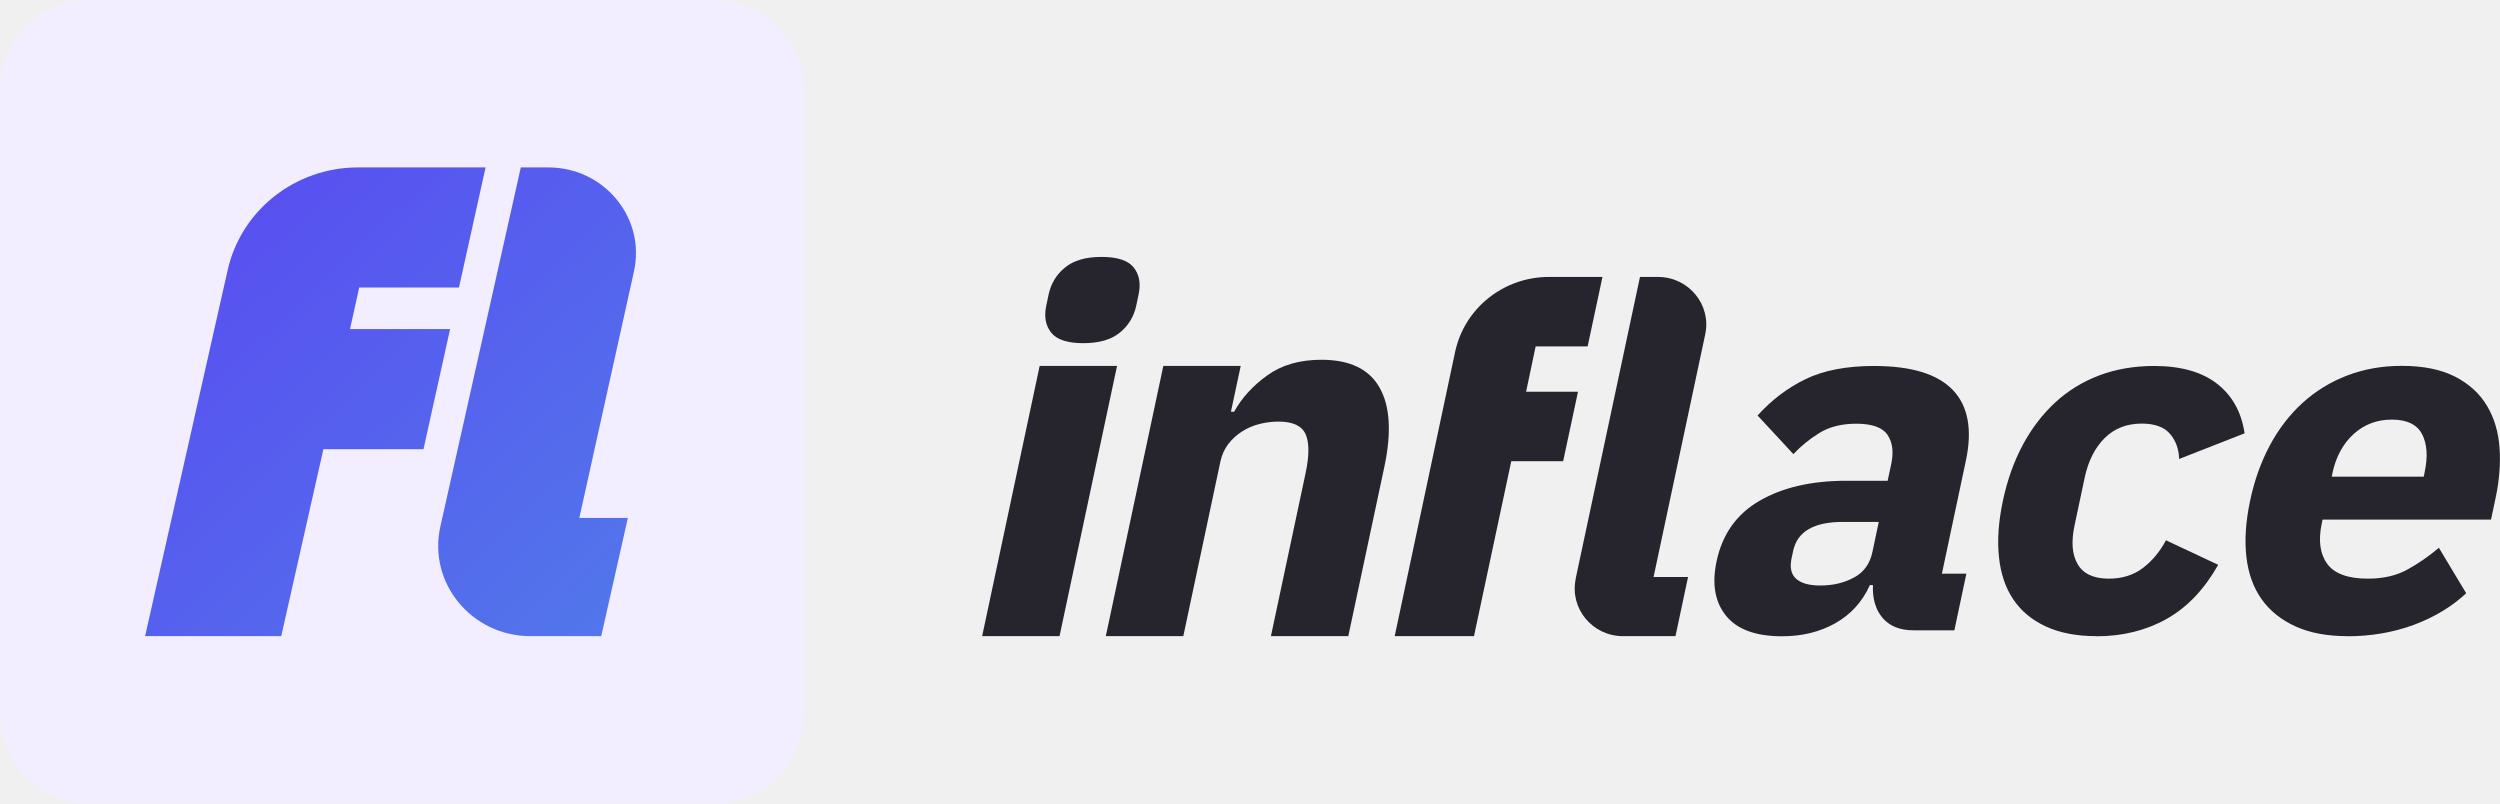
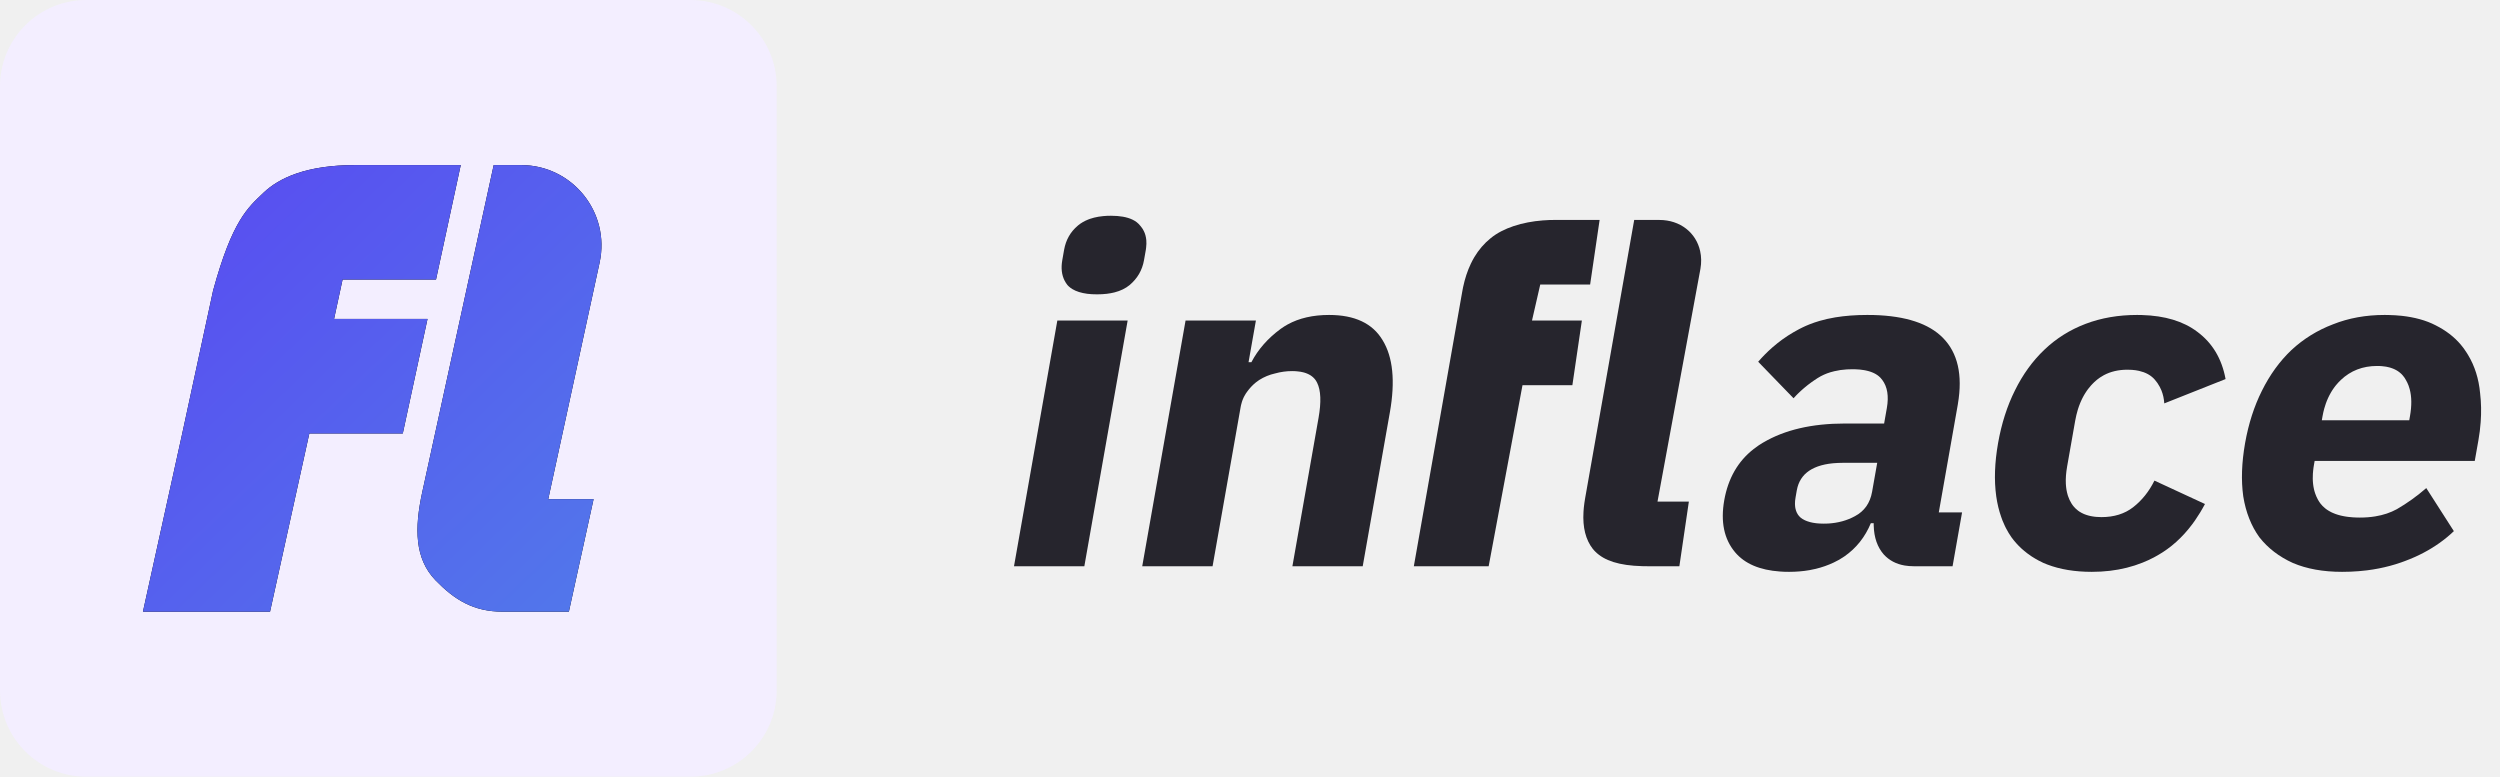
- <svg xmlns="http://www.w3.org/2000/svg" width="224" height="72" viewBox="0 0 224 72" fill="none">
-   <g clip-path="url(#clip0_4893_31114)">
-     <rect width="72" height="72" rx="8" fill="#F3EEFF" />
-     <g clip-path="url(#clip1_4893_31114)">
-       <path fill-rule="evenodd" clip-rule="evenodd" d="M32.155 25.762H41.124L43.509 15H32.081C26.466 15 21.621 18.823 20.404 24.179L13 57H25.199L28.975 40.249H37.944L40.329 29.487H31.36L32.18 25.786L32.155 25.762Z" fill="url(#paint0_linear_4893_31114)" />
-       <path d="M51.907 46.409H56.255L53.87 57H47.534C42.242 57 38.317 52.203 39.46 47.163L46.665 15H49.124C54.143 15 57.87 19.529 56.801 24.325L51.907 46.409Z" fill="url(#paint1_linear_4893_31114)" />
-     </g>
-     <g clip-path="url(#clip2_4893_31114)">
-       <path d="M97.057 30.749C95.648 30.749 94.692 30.432 94.189 29.808C93.686 29.173 93.535 28.371 93.746 27.39L93.958 26.379C94.169 25.398 94.662 24.585 95.437 23.961C96.212 23.327 97.299 23.02 98.708 23.02C100.117 23.02 101.073 23.337 101.576 23.961C102.079 24.595 102.23 25.398 102.019 26.379L101.807 27.39C101.596 28.371 101.103 29.183 100.328 29.808C99.553 30.442 98.466 30.749 97.057 30.749ZM93.153 32.79H100.086L94.934 57H88L93.153 32.79Z" fill="#26252D" />
-       <path d="M99.08 57L104.233 32.79H111.167L110.291 36.893H110.573C111.277 35.634 112.274 34.544 113.562 33.623C114.85 32.701 116.46 32.235 118.402 32.235C120.928 32.235 122.669 33.068 123.605 34.723C124.551 36.378 124.692 38.746 124.038 41.828L120.807 57H113.874L116.983 42.383C117.315 40.817 117.315 39.658 116.983 38.904C116.641 38.151 115.836 37.775 114.558 37.775C113.994 37.775 113.431 37.844 112.877 37.983C112.314 38.122 111.79 38.34 111.307 38.647C110.824 38.954 110.402 39.331 110.06 39.777C109.717 40.222 109.486 40.738 109.355 41.322L106.024 57H99.09H99.08Z" fill="#26252D" />
-       <path d="M124.964 57L130.378 31.532C131.213 27.618 134.715 24.814 138.781 24.814H143.581L142.253 31.037H137.594L136.738 35.1H141.388L140.059 41.323H135.41L132.069 57H124.954H124.964Z" fill="#26252D" />
-       <path d="M141.176 51.867L146.943 24.814H148.553C151.3 24.814 153.353 27.301 152.79 29.947L148.16 51.698H151.25L150.123 57H145.423C142.676 57 140.623 54.513 141.186 51.867H141.176Z" fill="#26252D" />
-       <path d="M171.437 56.475C170.24 56.475 169.324 56.108 168.69 55.375C168.056 54.642 167.764 53.651 167.815 52.422H167.543C166.869 53.918 165.832 55.058 164.443 55.841C163.054 56.624 161.464 57.01 159.673 57.01C157.318 57.01 155.638 56.396 154.651 55.167C153.655 53.938 153.373 52.313 153.806 50.291C154.319 47.864 155.607 46.05 157.67 44.861C159.733 43.672 162.31 43.077 165.419 43.077H169.133L169.445 41.62C169.686 40.501 169.576 39.619 169.113 38.955C168.66 38.291 167.724 37.964 166.325 37.964C165.007 37.964 163.91 38.241 163.014 38.796C162.118 39.351 161.344 39.985 160.689 40.689L157.479 37.23C158.727 35.843 160.166 34.753 161.776 33.97C163.387 33.187 165.44 32.791 167.915 32.791C171.256 32.791 173.611 33.514 174.98 34.951C176.348 36.388 176.731 38.499 176.147 41.254L173.994 51.401H176.187L175.111 56.475H171.437ZM163.105 52.462C164.212 52.462 165.208 52.234 166.094 51.758C166.979 51.292 167.543 50.529 167.764 49.479L168.338 46.764H165.117C162.521 46.764 161.042 47.626 160.669 49.35L160.528 50.004C160.347 50.846 160.488 51.471 160.941 51.867C161.394 52.264 162.119 52.462 163.095 52.462H163.105Z" fill="#26252D" />
-       <path d="M187.842 57C186.08 57 184.571 56.713 183.323 56.138C182.075 55.563 181.099 54.761 180.394 53.71C179.69 52.67 179.257 51.391 179.106 49.895C178.945 48.399 179.066 46.724 179.459 44.871C179.851 43.018 180.445 41.353 181.24 39.867C182.035 38.38 183.011 37.112 184.158 36.051C185.306 34.991 186.634 34.188 188.123 33.623C189.613 33.069 191.243 32.791 193.004 32.791C195.389 32.791 197.271 33.316 198.64 34.377C200.009 35.437 200.834 36.923 201.116 38.826L195.248 41.125C195.228 40.243 194.957 39.49 194.433 38.876C193.91 38.261 193.065 37.954 191.897 37.954C190.549 37.954 189.442 38.39 188.576 39.252C187.701 40.124 187.117 41.294 186.795 42.76L185.879 47.081C185.567 48.547 185.658 49.717 186.171 50.569C186.674 51.421 187.6 51.847 188.949 51.847C190.146 51.847 191.163 51.53 191.998 50.896C192.833 50.262 193.528 49.429 194.071 48.409L198.751 50.609C197.503 52.809 195.963 54.434 194.111 55.464C192.27 56.495 190.176 57.01 187.852 57.01L187.842 57Z" fill="#26252D" />
-       <path d="M210.313 57C208.522 57 206.982 56.713 205.704 56.138C204.426 55.563 203.41 54.761 202.655 53.71C201.91 52.67 201.447 51.392 201.276 49.895C201.105 48.399 201.216 46.724 201.608 44.871C202.001 43.018 202.584 41.393 203.379 39.906C204.174 38.42 205.151 37.151 206.318 36.091C207.485 35.031 208.814 34.218 210.313 33.643C211.813 33.069 213.433 32.781 215.194 32.781C217.136 32.781 218.726 33.108 219.984 33.752C221.232 34.397 222.188 35.269 222.832 36.359C223.487 37.449 223.859 38.707 223.96 40.134C224.06 41.561 223.939 43.048 223.607 44.613L223.195 46.556H208.099L208.029 46.903C207.707 48.419 207.868 49.618 208.512 50.51C209.156 51.401 210.374 51.847 212.165 51.847C213.534 51.847 214.711 51.58 215.697 51.035C216.674 50.5 217.619 49.846 218.525 49.083L220.971 53.156C219.672 54.364 218.103 55.306 216.271 55.99C214.439 56.663 212.447 57.01 210.303 57.01L210.313 57ZM214.309 37.597C212.97 37.597 211.823 38.033 210.877 38.895C209.931 39.768 209.307 40.917 208.995 42.354L208.925 42.711H217.167L217.247 42.314C217.549 40.907 217.469 39.768 217.016 38.895C216.563 38.033 215.657 37.597 214.319 37.597H214.309Z" fill="#26252D" />
-     </g>
+ <svg xmlns="http://www.w3.org/2000/svg" width="103" height="32" viewBox="0 0 103 32" fill="none">
+   <g clip-path="url(#clip0_7011_97540)">
+     <rect width="32" height="32" rx="3.556" fill="#F3EEFF" />
+     <path fill-rule="evenodd" clip-rule="evenodd" d="M14.114 11.518H17.964L18.983 6.801H14.638C12.627 6.801 11.501 7.327 10.857 7.94C10.213 8.553 9.569 9.079 8.778 11.976L8.527 13.14L7.508 17.858L5.889 25.201H11.126L12.745 17.858H16.595L17.614 13.14H13.764L14.114 11.518Z" fill="black" />
+     <path fill-rule="evenodd" clip-rule="evenodd" d="M14.114 11.518H17.964L18.983 6.801H14.638C12.627 6.801 11.501 7.327 10.857 7.94C10.213 8.553 9.569 9.079 8.778 11.976L8.527 13.14L7.508 17.858L5.889 25.201H11.126L12.745 17.858H16.595L17.614 13.14H13.764L14.114 11.518Z" fill="url(#paint0_linear_7011_97540)" />
+     <path d="M22.588 20.563H24.456L23.438 25.201H20.708C19.505 25.201 18.719 24.707 17.938 23.902C17.083 23.012 17.073 21.773 17.393 20.291L20.34 6.801H21.468C23.581 6.801 25.153 8.751 24.705 10.816L22.588 20.563Z" fill="black" />
+     <path d="M22.588 20.563H24.456L23.438 25.201H20.708C19.505 25.201 18.719 24.707 17.938 23.902C17.083 23.012 17.073 21.773 17.393 20.291L20.34 6.801H21.468C23.581 6.801 25.153 8.751 24.705 10.816L22.588 20.563Z" fill="url(#paint1_linear_7011_97540)" />
+     <path fill-rule="evenodd" clip-rule="evenodd" d="M77.196 12.979C78.517 13.016 79.468 13.33 80.049 13.92C80.661 14.542 80.866 15.445 80.667 16.63C80.664 16.645 80.662 16.661 80.66 16.677L79.878 21.112H80.837L80.446 23.329H78.841C78.775 23.329 78.712 23.326 78.65 23.321C78.588 23.316 78.529 23.309 78.471 23.299C78.121 23.239 77.836 23.088 77.614 22.847C77.349 22.546 77.21 22.148 77.197 21.655L77.196 21.555H77.079C76.84 22.129 76.478 22.584 75.992 22.922C75.922 22.97 75.85 23.015 75.776 23.059C75.701 23.101 75.626 23.14 75.549 23.176C75.317 23.286 75.072 23.372 74.814 23.435C74.728 23.456 74.64 23.474 74.551 23.49C74.418 23.513 74.281 23.531 74.141 23.542C74 23.554 73.857 23.56 73.71 23.56L73.52 23.557C73.459 23.555 73.399 23.552 73.34 23.547C72.499 23.489 71.881 23.224 71.484 22.751C71.031 22.211 70.883 21.497 71.039 20.61C71.198 19.71 71.602 19.006 72.25 18.5C72.321 18.444 72.395 18.39 72.472 18.339L72.632 18.239C72.637 18.236 72.642 18.233 72.647 18.231C73.533 17.709 74.651 17.449 76.001 17.449H77.626L77.738 16.812C77.824 16.324 77.762 15.938 77.551 15.656C77.53 15.626 77.507 15.598 77.482 15.572C77.478 15.567 77.474 15.562 77.469 15.558L77.463 15.552C77.457 15.545 77.449 15.539 77.442 15.533C77.434 15.525 77.426 15.517 77.417 15.51C77.415 15.508 77.414 15.507 77.412 15.505L77.371 15.472C77.368 15.47 77.365 15.468 77.362 15.466C77.353 15.459 77.342 15.452 77.332 15.445C77.324 15.44 77.316 15.435 77.308 15.43C77.297 15.422 77.285 15.416 77.274 15.409C77.262 15.403 77.25 15.396 77.238 15.389C77.232 15.386 77.225 15.383 77.219 15.38C77.204 15.373 77.189 15.365 77.173 15.358C77.163 15.354 77.153 15.35 77.143 15.345C77.131 15.34 77.118 15.336 77.106 15.331C77.092 15.326 77.079 15.321 77.066 15.316C77.054 15.312 77.043 15.309 77.032 15.305C77.016 15.3 77 15.296 76.984 15.291C76.976 15.289 76.968 15.287 76.959 15.284C76.94 15.28 76.921 15.274 76.901 15.27C76.894 15.268 76.888 15.267 76.881 15.265C76.858 15.261 76.836 15.256 76.812 15.252C76.809 15.251 76.806 15.251 76.803 15.25C76.69 15.23 76.565 15.218 76.43 15.214L76.317 15.213C76.24 15.213 76.164 15.215 76.089 15.219C75.905 15.23 75.732 15.256 75.57 15.295C75.516 15.308 75.464 15.321 75.412 15.337C75.223 15.395 75.051 15.473 74.894 15.572C74.89 15.574 74.886 15.576 74.882 15.579L74.742 15.672C74.7 15.7 74.659 15.729 74.619 15.758C74.602 15.77 74.585 15.783 74.569 15.796C74.54 15.817 74.512 15.838 74.484 15.859C74.476 15.865 74.469 15.872 74.461 15.878C74.432 15.901 74.404 15.924 74.376 15.947C74.358 15.962 74.34 15.977 74.322 15.992C74.301 16.01 74.281 16.027 74.261 16.045C74.244 16.06 74.227 16.075 74.21 16.091C74.192 16.107 74.174 16.123 74.157 16.14C74.136 16.16 74.115 16.179 74.095 16.199C74.084 16.209 74.074 16.22 74.063 16.23C74.039 16.255 74.014 16.279 73.99 16.304C73.957 16.338 73.926 16.373 73.894 16.408L72.437 14.904C72.616 14.698 72.804 14.507 73.002 14.332C73.013 14.323 73.023 14.313 73.034 14.304C73.161 14.194 73.291 14.09 73.425 13.992C73.579 13.88 73.739 13.777 73.903 13.682C73.975 13.64 74.049 13.599 74.124 13.56L74.251 13.496C74.349 13.448 74.451 13.403 74.557 13.361C74.687 13.31 74.823 13.263 74.964 13.222C75.169 13.162 75.386 13.113 75.615 13.075C76.016 13.009 76.453 12.976 76.927 12.976L77.196 12.979ZM75.931 19.068L75.724 19.073C75.661 19.076 75.599 19.079 75.539 19.085C75.514 19.087 75.49 19.09 75.466 19.093C75.427 19.097 75.389 19.102 75.352 19.107C75.338 19.11 75.324 19.112 75.31 19.114C75.269 19.121 75.228 19.128 75.189 19.136C75.16 19.142 75.132 19.149 75.105 19.156C75.083 19.161 75.061 19.166 75.04 19.172C75.011 19.18 74.983 19.189 74.955 19.198C74.933 19.205 74.912 19.212 74.891 19.219C74.867 19.228 74.843 19.237 74.82 19.247C74.798 19.256 74.777 19.265 74.756 19.274C74.601 19.344 74.47 19.432 74.363 19.538C74.358 19.542 74.354 19.547 74.349 19.551C74.326 19.575 74.303 19.601 74.282 19.627C74.278 19.633 74.273 19.638 74.269 19.643C74.248 19.67 74.228 19.698 74.21 19.726C74.206 19.732 74.203 19.737 74.2 19.742C74.159 19.806 74.125 19.875 74.097 19.949C74.095 19.954 74.093 19.959 74.092 19.964C74.079 19.997 74.069 20.031 74.059 20.066C74.056 20.076 74.054 20.085 74.052 20.095C74.043 20.131 74.034 20.168 74.027 20.206L73.977 20.495L73.958 20.63C73.955 20.669 73.953 20.707 73.953 20.744C73.953 20.76 73.954 20.775 73.954 20.79C73.955 20.812 73.956 20.834 73.958 20.856C73.961 20.884 73.964 20.912 73.969 20.938C73.969 20.94 73.97 20.941 73.971 20.943C73.982 21 73.999 21.052 74.02 21.101C74.023 21.107 74.025 21.112 74.027 21.117C74.039 21.141 74.052 21.164 74.066 21.186C74.067 21.188 74.067 21.19 74.069 21.192L74.082 21.212C74.111 21.252 74.143 21.288 74.181 21.321C74.181 21.322 74.182 21.323 74.183 21.324L74.265 21.383C74.292 21.4 74.321 21.415 74.352 21.43C74.358 21.433 74.364 21.436 74.371 21.439C74.395 21.45 74.42 21.46 74.446 21.47C74.455 21.473 74.463 21.476 74.472 21.479C74.539 21.503 74.611 21.522 74.69 21.537C74.699 21.538 74.708 21.54 74.718 21.541C74.749 21.547 74.78 21.551 74.812 21.555C74.826 21.557 74.839 21.559 74.852 21.56C74.894 21.564 74.936 21.568 74.981 21.57L75.137 21.574C75.197 21.574 75.257 21.573 75.316 21.57C75.726 21.547 76.096 21.446 76.424 21.266C76.813 21.06 77.048 20.726 77.13 20.263L77.341 19.068H75.931Z" fill="#26252D" />
+     <path d="M88.241 12.979C89.195 13.006 89.957 13.236 90.529 13.67C91.151 14.131 91.538 14.778 91.692 15.609C91.692 15.612 91.693 15.614 91.694 15.617L89.168 16.62C89.156 16.427 89.117 16.249 89.051 16.085C89.03 16.033 89.006 15.982 88.979 15.933C88.923 15.828 88.855 15.728 88.773 15.636C88.77 15.633 88.767 15.63 88.763 15.627C88.753 15.615 88.743 15.604 88.733 15.594L88.727 15.588C88.72 15.581 88.712 15.574 88.705 15.568C88.699 15.561 88.692 15.555 88.685 15.549C88.675 15.54 88.665 15.532 88.655 15.524C88.648 15.518 88.641 15.512 88.633 15.506C88.624 15.499 88.615 15.492 88.606 15.486C88.598 15.48 88.59 15.474 88.582 15.469C88.572 15.463 88.563 15.456 88.553 15.45C88.542 15.443 88.531 15.436 88.519 15.43C88.514 15.426 88.508 15.423 88.503 15.419C88.496 15.416 88.49 15.413 88.484 15.409C88.379 15.353 88.261 15.31 88.129 15.28C88.128 15.28 88.126 15.28 88.125 15.279C88.035 15.259 87.938 15.245 87.835 15.238L87.651 15.232C87.284 15.232 86.959 15.307 86.677 15.458C86.623 15.487 86.57 15.519 86.519 15.554C86.438 15.609 86.361 15.671 86.287 15.74C86.263 15.762 86.24 15.786 86.217 15.81L86.15 15.881C86.108 15.928 86.068 15.977 86.029 16.028C86.024 16.034 86.02 16.041 86.015 16.047C86.001 16.066 85.988 16.085 85.974 16.104C85.968 16.113 85.962 16.122 85.956 16.131C85.945 16.148 85.933 16.165 85.922 16.183C85.912 16.198 85.902 16.213 85.893 16.229C85.884 16.243 85.876 16.257 85.868 16.271C85.864 16.279 85.859 16.287 85.855 16.294C85.843 16.316 85.831 16.337 85.819 16.359C85.812 16.372 85.805 16.386 85.798 16.4C85.79 16.416 85.782 16.432 85.774 16.448C85.766 16.463 85.76 16.478 85.753 16.494C85.745 16.51 85.738 16.527 85.731 16.543C85.725 16.556 85.718 16.57 85.713 16.583C85.704 16.602 85.697 16.622 85.689 16.642C85.686 16.649 85.683 16.657 85.681 16.664C85.67 16.692 85.659 16.72 85.649 16.748C85.647 16.757 85.643 16.765 85.641 16.773C85.633 16.795 85.626 16.818 85.618 16.841C85.614 16.857 85.609 16.872 85.604 16.888C85.601 16.897 85.599 16.906 85.596 16.915C85.578 16.977 85.561 17.041 85.545 17.106C85.543 17.114 85.541 17.123 85.54 17.131C85.525 17.197 85.51 17.264 85.498 17.333L85.165 19.222C85.12 19.482 85.102 19.72 85.113 19.936C85.114 19.942 85.114 19.948 85.115 19.955C85.116 19.975 85.117 19.995 85.119 20.015C85.12 20.033 85.122 20.05 85.124 20.068C85.126 20.081 85.127 20.093 85.129 20.106C85.13 20.119 85.132 20.132 85.134 20.145C85.137 20.162 85.139 20.179 85.142 20.195C85.145 20.21 85.148 20.224 85.151 20.238C85.153 20.252 85.156 20.266 85.159 20.279C85.162 20.291 85.165 20.303 85.168 20.314C85.173 20.335 85.178 20.356 85.184 20.376C85.186 20.385 85.189 20.393 85.191 20.402C85.196 20.417 85.201 20.432 85.206 20.446C85.242 20.554 85.289 20.654 85.347 20.745L85.393 20.813C85.408 20.834 85.424 20.854 85.441 20.873C85.463 20.9 85.488 20.925 85.513 20.95C85.544 20.98 85.577 21.008 85.612 21.035C85.618 21.039 85.624 21.044 85.631 21.049C85.646 21.06 85.661 21.07 85.677 21.081C85.683 21.084 85.688 21.087 85.694 21.091C85.713 21.103 85.732 21.114 85.752 21.125C85.755 21.127 85.759 21.129 85.762 21.13C85.782 21.141 85.802 21.151 85.822 21.16C85.829 21.163 85.836 21.166 85.842 21.169C85.86 21.177 85.878 21.184 85.896 21.192C85.905 21.195 85.913 21.198 85.922 21.201C85.939 21.207 85.956 21.213 85.973 21.219C85.984 21.223 85.996 21.226 86.007 21.229C86.024 21.235 86.042 21.239 86.059 21.244C86.07 21.247 86.082 21.25 86.093 21.252C86.106 21.256 86.119 21.258 86.132 21.261C86.152 21.265 86.171 21.269 86.191 21.272C86.198 21.274 86.206 21.275 86.213 21.276C86.236 21.28 86.258 21.283 86.281 21.286C86.291 21.288 86.301 21.289 86.312 21.29C86.334 21.292 86.356 21.294 86.378 21.296C86.443 21.302 86.51 21.305 86.579 21.305C87.101 21.305 87.536 21.169 87.884 20.899C88.247 20.617 88.541 20.25 88.763 19.801L90.845 20.765C90.813 20.825 90.78 20.884 90.747 20.942C90.714 21 90.681 21.058 90.647 21.114C90.579 21.226 90.508 21.335 90.436 21.439C90.399 21.492 90.362 21.543 90.325 21.593C89.913 22.145 89.433 22.576 88.885 22.885C88.836 22.913 88.787 22.94 88.737 22.967C88.587 23.046 88.433 23.117 88.275 23.18C88.064 23.265 87.846 23.335 87.621 23.391C87.171 23.504 86.691 23.56 86.182 23.56C85.485 23.56 84.875 23.459 84.352 23.259C84.297 23.238 84.244 23.217 84.191 23.194C84.122 23.162 84.054 23.128 83.988 23.093C83.89 23.04 83.795 22.984 83.704 22.925C83.644 22.885 83.585 22.844 83.529 22.801C83.443 22.737 83.362 22.669 83.285 22.599C83.131 22.457 82.993 22.302 82.871 22.134C82.79 22.018 82.716 21.896 82.65 21.768C82.633 21.737 82.617 21.704 82.602 21.672C82.565 21.596 82.532 21.519 82.5 21.439C82.481 21.391 82.464 21.341 82.447 21.291C82.356 21.033 82.289 20.755 82.246 20.456C82.245 20.451 82.245 20.446 82.244 20.441C82.154 19.789 82.179 19.062 82.32 18.259C82.463 17.449 82.696 16.722 83.018 16.08C83.342 15.424 83.747 14.865 84.234 14.403C84.72 13.94 85.285 13.586 85.928 13.342C86.571 13.098 87.278 12.976 88.048 12.976L88.241 12.979Z" fill="#26252D" />
+     <path fill-rule="evenodd" clip-rule="evenodd" d="M98.402 12.978C98.59 12.982 98.771 12.993 98.944 13.011C99.486 13.07 99.952 13.199 100.343 13.4C100.766 13.612 101.113 13.878 101.384 14.199C101.475 14.306 101.557 14.419 101.63 14.537L101.686 14.627C101.96 15.082 102.125 15.605 102.18 16.195C102.226 16.581 102.234 16.979 102.204 17.39C102.187 17.636 102.155 17.887 102.11 18.143L101.96 18.991H95.363L95.336 19.145L95.316 19.269C95.311 19.309 95.306 19.35 95.302 19.389C95.298 19.427 95.294 19.465 95.292 19.503C95.291 19.507 95.291 19.512 95.291 19.516C95.287 19.586 95.285 19.654 95.286 19.721C95.286 19.733 95.287 19.746 95.287 19.759C95.288 19.782 95.289 19.805 95.29 19.828C95.291 19.841 95.292 19.853 95.293 19.865C95.294 19.884 95.296 19.904 95.298 19.923C95.299 19.937 95.301 19.951 95.303 19.965C95.306 19.987 95.308 20.009 95.312 20.03C95.313 20.041 95.315 20.051 95.317 20.062C95.321 20.084 95.325 20.105 95.33 20.127C95.332 20.135 95.333 20.144 95.335 20.152C95.34 20.176 95.346 20.199 95.352 20.222C95.355 20.232 95.358 20.242 95.361 20.252C95.366 20.271 95.372 20.291 95.379 20.31C95.382 20.321 95.386 20.332 95.39 20.343C95.419 20.425 95.453 20.502 95.493 20.575C95.496 20.581 95.499 20.586 95.502 20.591C95.532 20.644 95.565 20.696 95.602 20.745C95.656 20.816 95.719 20.879 95.79 20.937C95.799 20.945 95.81 20.953 95.82 20.961C95.833 20.971 95.846 20.98 95.859 20.99C95.87 20.997 95.881 21.005 95.892 21.012C95.906 21.021 95.921 21.031 95.936 21.04C95.95 21.049 95.964 21.056 95.978 21.064C95.993 21.073 96.007 21.081 96.023 21.089C96.036 21.096 96.05 21.103 96.064 21.11C96.079 21.117 96.095 21.124 96.111 21.131C96.127 21.138 96.143 21.145 96.159 21.151C96.175 21.158 96.191 21.164 96.207 21.17C96.219 21.174 96.231 21.179 96.243 21.183C96.268 21.192 96.293 21.2 96.319 21.208C96.328 21.21 96.338 21.213 96.347 21.216C96.37 21.223 96.393 21.229 96.417 21.235C96.431 21.238 96.446 21.242 96.461 21.246C96.484 21.251 96.506 21.256 96.529 21.26C96.543 21.263 96.557 21.266 96.572 21.269C96.598 21.274 96.626 21.279 96.653 21.283C96.665 21.285 96.677 21.287 96.689 21.288C96.71 21.291 96.732 21.294 96.754 21.297C96.817 21.304 96.881 21.311 96.948 21.315C96.991 21.318 97.035 21.32 97.079 21.321L97.223 21.324C97.448 21.324 97.661 21.308 97.86 21.275C98.193 21.221 98.49 21.121 98.752 20.977C99.174 20.733 99.578 20.443 99.963 20.109L101.099 21.883C100.738 22.228 100.325 22.523 99.859 22.769C99.616 22.898 99.358 23.013 99.085 23.114C99.084 23.115 99.082 23.116 99.08 23.116C99.024 23.138 98.968 23.158 98.912 23.177C98.621 23.278 98.319 23.359 98.007 23.42C97.847 23.451 97.685 23.477 97.52 23.498C97.3 23.525 97.074 23.544 96.844 23.553C96.729 23.558 96.613 23.56 96.496 23.56C95.713 23.56 95.036 23.438 94.466 23.194C93.898 22.937 93.438 22.583 93.086 22.134C92.918 21.902 92.779 21.647 92.669 21.367C92.558 21.088 92.476 20.784 92.423 20.456C92.422 20.451 92.422 20.446 92.421 20.441C92.331 19.789 92.356 19.062 92.497 18.259C92.638 17.462 92.869 16.742 93.191 16.099C93.516 15.444 93.921 14.884 94.407 14.422C94.906 13.959 95.478 13.605 96.121 13.361C96.767 13.104 97.475 12.976 98.245 12.976L98.402 12.978ZM97.933 15.078C97.346 15.078 96.848 15.27 96.441 15.656C96.377 15.717 96.316 15.782 96.26 15.85C96.253 15.857 96.246 15.865 96.24 15.873C96.23 15.885 96.221 15.898 96.211 15.91C96.201 15.922 96.192 15.934 96.183 15.947C96.173 15.96 96.163 15.974 96.154 15.987C96.144 16.001 96.134 16.014 96.125 16.028C96.116 16.041 96.108 16.054 96.099 16.067C96.091 16.079 96.083 16.091 96.075 16.104C96.064 16.121 96.053 16.139 96.043 16.157C96.036 16.168 96.029 16.18 96.023 16.192C96.011 16.212 96 16.232 95.989 16.253C95.983 16.264 95.977 16.275 95.971 16.286C95.965 16.299 95.958 16.312 95.952 16.325C95.942 16.345 95.933 16.365 95.923 16.385C95.918 16.395 95.913 16.405 95.909 16.416C95.9 16.436 95.891 16.457 95.882 16.478C95.877 16.491 95.871 16.505 95.865 16.518C95.859 16.533 95.854 16.549 95.848 16.564C95.841 16.582 95.834 16.599 95.827 16.618C95.807 16.674 95.79 16.731 95.773 16.789C95.769 16.802 95.764 16.816 95.76 16.829C95.731 16.935 95.706 17.045 95.686 17.16L95.659 17.314H99.261L99.292 17.14C99.367 16.713 99.363 16.346 99.28 16.036C99.266 15.982 99.249 15.929 99.23 15.878C99.2 15.8 99.164 15.726 99.123 15.656C99.086 15.586 99.042 15.523 98.992 15.466C98.98 15.452 98.968 15.439 98.955 15.426C98.95 15.42 98.945 15.415 98.939 15.409C98.93 15.4 98.919 15.391 98.909 15.382C98.901 15.374 98.893 15.367 98.884 15.36C98.872 15.35 98.86 15.34 98.848 15.331C98.84 15.325 98.832 15.319 98.825 15.314C98.813 15.305 98.801 15.297 98.789 15.289C98.778 15.283 98.768 15.276 98.757 15.269C98.746 15.262 98.734 15.256 98.722 15.249C98.711 15.243 98.7 15.237 98.689 15.232C98.679 15.226 98.669 15.221 98.658 15.216C98.641 15.208 98.624 15.201 98.606 15.193C98.599 15.19 98.591 15.187 98.584 15.184C98.567 15.178 98.55 15.171 98.533 15.166C98.523 15.162 98.512 15.159 98.502 15.155C98.484 15.15 98.466 15.145 98.448 15.139C98.438 15.137 98.429 15.134 98.419 15.132C98.399 15.127 98.378 15.122 98.357 15.118C98.349 15.116 98.34 15.114 98.332 15.112C98.316 15.109 98.3 15.107 98.283 15.104C98.237 15.096 98.189 15.09 98.139 15.086C98.107 15.083 98.074 15.081 98.041 15.08L97.933 15.078Z" fill="#26252D" />
+     <path d="M68.365 9.062C69.232 9.062 69.88 9.593 70.046 10.344C70.097 10.572 70.103 10.82 70.057 11.08L68.289 20.667H69.581L69.19 23.329H67.878L67.663 23.326C66.705 23.301 66.099 23.1 65.725 22.726C65.713 22.713 65.701 22.701 65.689 22.689C65.667 22.665 65.645 22.641 65.625 22.616C65.33 22.239 65.201 21.729 65.24 21.086C65.247 20.968 65.259 20.846 65.277 20.719L65.303 20.553L67.329 9.062H68.365Z" fill="#26252D" />
+     <path d="M64.025 9.062H65.904L65.513 11.724H63.458L63.118 13.207H65.173L64.782 15.869H62.727L61.333 23.329H58.25L60.245 12.012C60.255 11.951 60.267 11.891 60.279 11.832C60.354 11.477 60.46 11.156 60.596 10.87C60.641 10.775 60.69 10.683 60.742 10.595C60.925 10.288 61.149 10.028 61.415 9.814C61.931 9.39 62.722 9.146 63.561 9.081C63.652 9.074 63.744 9.068 63.836 9.065L64.025 9.062Z" fill="#26252D" />
+     <path d="M54.759 12.976C55.816 12.976 56.551 13.323 56.964 14.017C57.39 14.711 57.489 15.701 57.263 16.986L56.144 23.329H53.247L54.324 17.217C54.44 16.562 54.42 16.08 54.266 15.771C54.26 15.758 54.252 15.744 54.245 15.731C54.242 15.725 54.239 15.72 54.236 15.715C54.231 15.706 54.225 15.698 54.22 15.69C54.214 15.68 54.209 15.671 54.203 15.662C54.195 15.651 54.186 15.64 54.178 15.63C54.173 15.624 54.169 15.619 54.165 15.614C54.158 15.606 54.152 15.599 54.145 15.591C54.136 15.582 54.128 15.573 54.119 15.564C54.113 15.558 54.106 15.552 54.099 15.546C54.092 15.539 54.085 15.532 54.077 15.526C54.069 15.518 54.059 15.512 54.05 15.505C54.042 15.498 54.033 15.491 54.024 15.485C54.014 15.477 54.003 15.471 53.993 15.464C53.985 15.459 53.977 15.454 53.969 15.45C53.959 15.444 53.949 15.438 53.939 15.433C53.93 15.428 53.92 15.423 53.91 15.418C53.899 15.412 53.887 15.407 53.875 15.402C53.867 15.398 53.858 15.394 53.849 15.391C53.836 15.386 53.823 15.38 53.809 15.375C53.802 15.373 53.796 15.371 53.789 15.368C53.772 15.362 53.755 15.357 53.736 15.351C53.732 15.35 53.727 15.349 53.722 15.347C53.703 15.342 53.684 15.337 53.664 15.333C53.659 15.332 53.654 15.331 53.649 15.33C53.633 15.326 53.617 15.323 53.601 15.32L53.585 15.317C53.582 15.316 53.578 15.316 53.575 15.315C53.526 15.307 53.475 15.301 53.422 15.297C53.393 15.294 53.364 15.293 53.333 15.291L53.235 15.289C53 15.289 52.766 15.321 52.533 15.386C52.302 15.437 52.084 15.527 51.879 15.656C51.83 15.688 51.784 15.722 51.739 15.758C51.605 15.867 51.486 15.993 51.382 16.138C51.341 16.192 51.304 16.25 51.272 16.311C51.267 16.319 51.263 16.327 51.259 16.335C51.252 16.349 51.245 16.362 51.238 16.376C51.233 16.387 51.229 16.397 51.224 16.408C51.218 16.422 51.212 16.436 51.206 16.45C51.2 16.464 51.194 16.479 51.189 16.494C51.186 16.502 51.183 16.51 51.18 16.518C51.175 16.533 51.17 16.548 51.165 16.564C51.153 16.604 51.14 16.646 51.131 16.689C51.127 16.706 51.124 16.724 51.12 16.742C51.118 16.753 51.116 16.763 51.114 16.774L49.958 23.329H47.06L48.845 13.207H51.743L51.44 14.923H51.557C51.833 14.396 52.233 13.94 52.758 13.554C52.764 13.55 52.77 13.546 52.775 13.542C52.862 13.479 52.953 13.422 53.048 13.369C53.522 13.107 54.092 12.976 54.759 12.976Z" fill="#26252D" />
+     <path d="M46.459 13.207L44.675 23.329H41.777L43.562 13.207H46.459Z" fill="#26252D" />
+     <path d="M45.772 8.889C46.139 8.889 46.433 8.942 46.654 9.047C46.787 9.11 46.893 9.192 46.973 9.294L47.014 9.343C47.033 9.367 47.051 9.392 47.067 9.417C47.074 9.427 47.08 9.437 47.086 9.446C47.101 9.471 47.114 9.497 47.127 9.523C47.14 9.549 47.152 9.577 47.163 9.604C47.173 9.632 47.183 9.661 47.191 9.69C47.209 9.756 47.222 9.824 47.228 9.896C47.237 9.993 47.233 10.096 47.22 10.205C47.216 10.235 47.213 10.265 47.208 10.296L47.133 10.72C47.06 11.132 46.863 11.472 46.542 11.742C46.376 11.881 46.168 11.982 45.92 12.046C45.819 12.072 45.712 12.091 45.597 12.105C45.473 12.119 45.341 12.127 45.201 12.127C45.054 12.127 44.919 12.12 44.794 12.104C44.545 12.071 44.342 12.007 44.182 11.911C44.123 11.875 44.069 11.834 44.022 11.789C44.006 11.774 43.991 11.758 43.977 11.742C43.932 11.685 43.894 11.624 43.861 11.561C43.741 11.325 43.709 11.044 43.766 10.72L43.84 10.296C43.913 9.885 44.102 9.551 44.409 9.294C44.414 9.289 44.419 9.286 44.424 9.281C44.541 9.186 44.675 9.108 44.827 9.047C44.853 9.037 44.88 9.026 44.907 9.017C44.962 8.998 45.019 8.981 45.078 8.966C45.195 8.937 45.321 8.916 45.456 8.903C45.556 8.893 45.662 8.889 45.772 8.889Z" fill="#26252D" />
  </g>
  <defs>
-     <linearGradient id="paint0_linear_4893_31114" x1="5.124" y1="12.395" x2="71.671" y2="83.129" gradientUnits="userSpaceOnUse">
+     <linearGradient id="paint0_linear_7011_97540" x1="1.904" y1="6.282" x2="31.046" y2="36.643" gradientUnits="userSpaceOnUse">
      <stop stop-color="#5A44F2" />
      <stop offset="1" stop-color="#4E8EE7" />
    </linearGradient>
-     <linearGradient id="paint1_linear_4893_31114" x1="15.584" y1="2.656" x2="82.034" y2="73.291" gradientUnits="userSpaceOnUse">
+     <linearGradient id="paint1_linear_7011_97540" x1="1.904" y1="6.282" x2="31.046" y2="36.643" gradientUnits="userSpaceOnUse">
      <stop stop-color="#5A44F2" />
      <stop offset="1" stop-color="#4E8EE7" />
    </linearGradient>
-     <clipPath id="clip0_4893_31114">
-       <rect width="224" height="72" fill="white" />
-     </clipPath>
-     <clipPath id="clip1_4893_31114">
-       <rect width="44" height="42" fill="white" transform="translate(13 15)" />
-     </clipPath>
-     <clipPath id="clip2_4893_31114">
-       <rect width="136" height="34" fill="white" transform="translate(88 23)" />
+     <clipPath id="clip0_7011_97540">
+       <rect width="102.222" height="32" fill="white" />
    </clipPath>
  </defs>
</svg>
